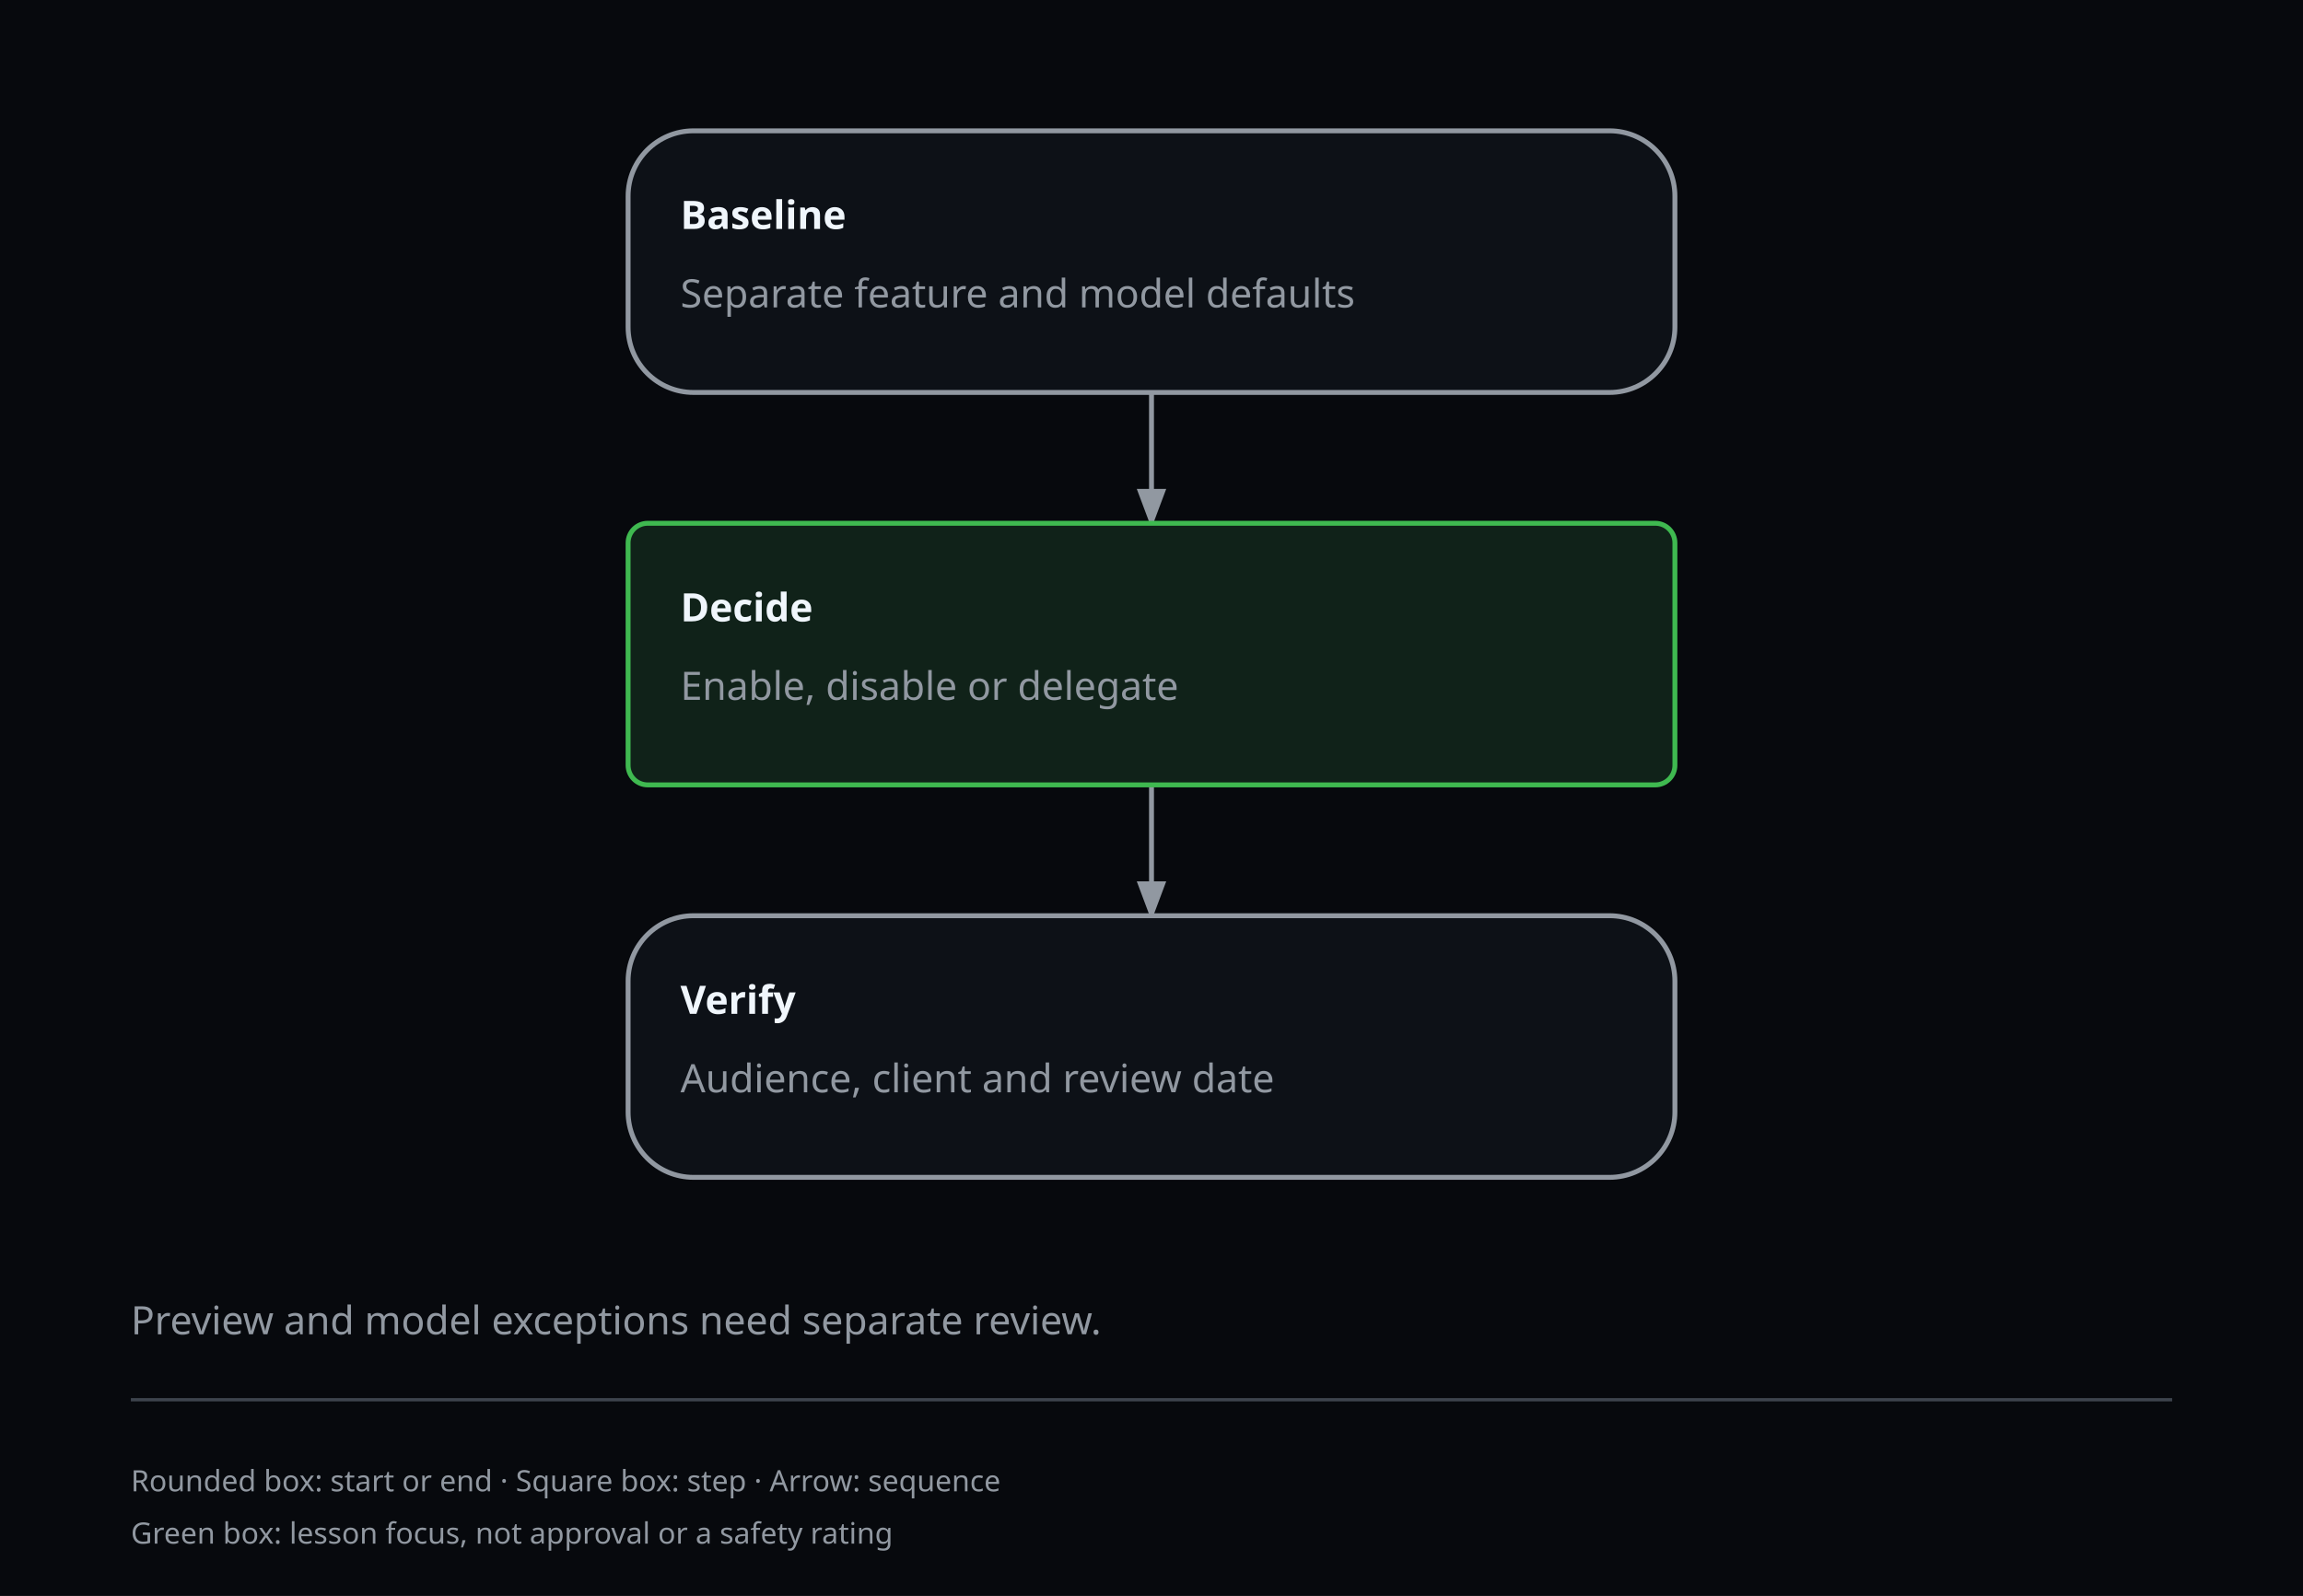
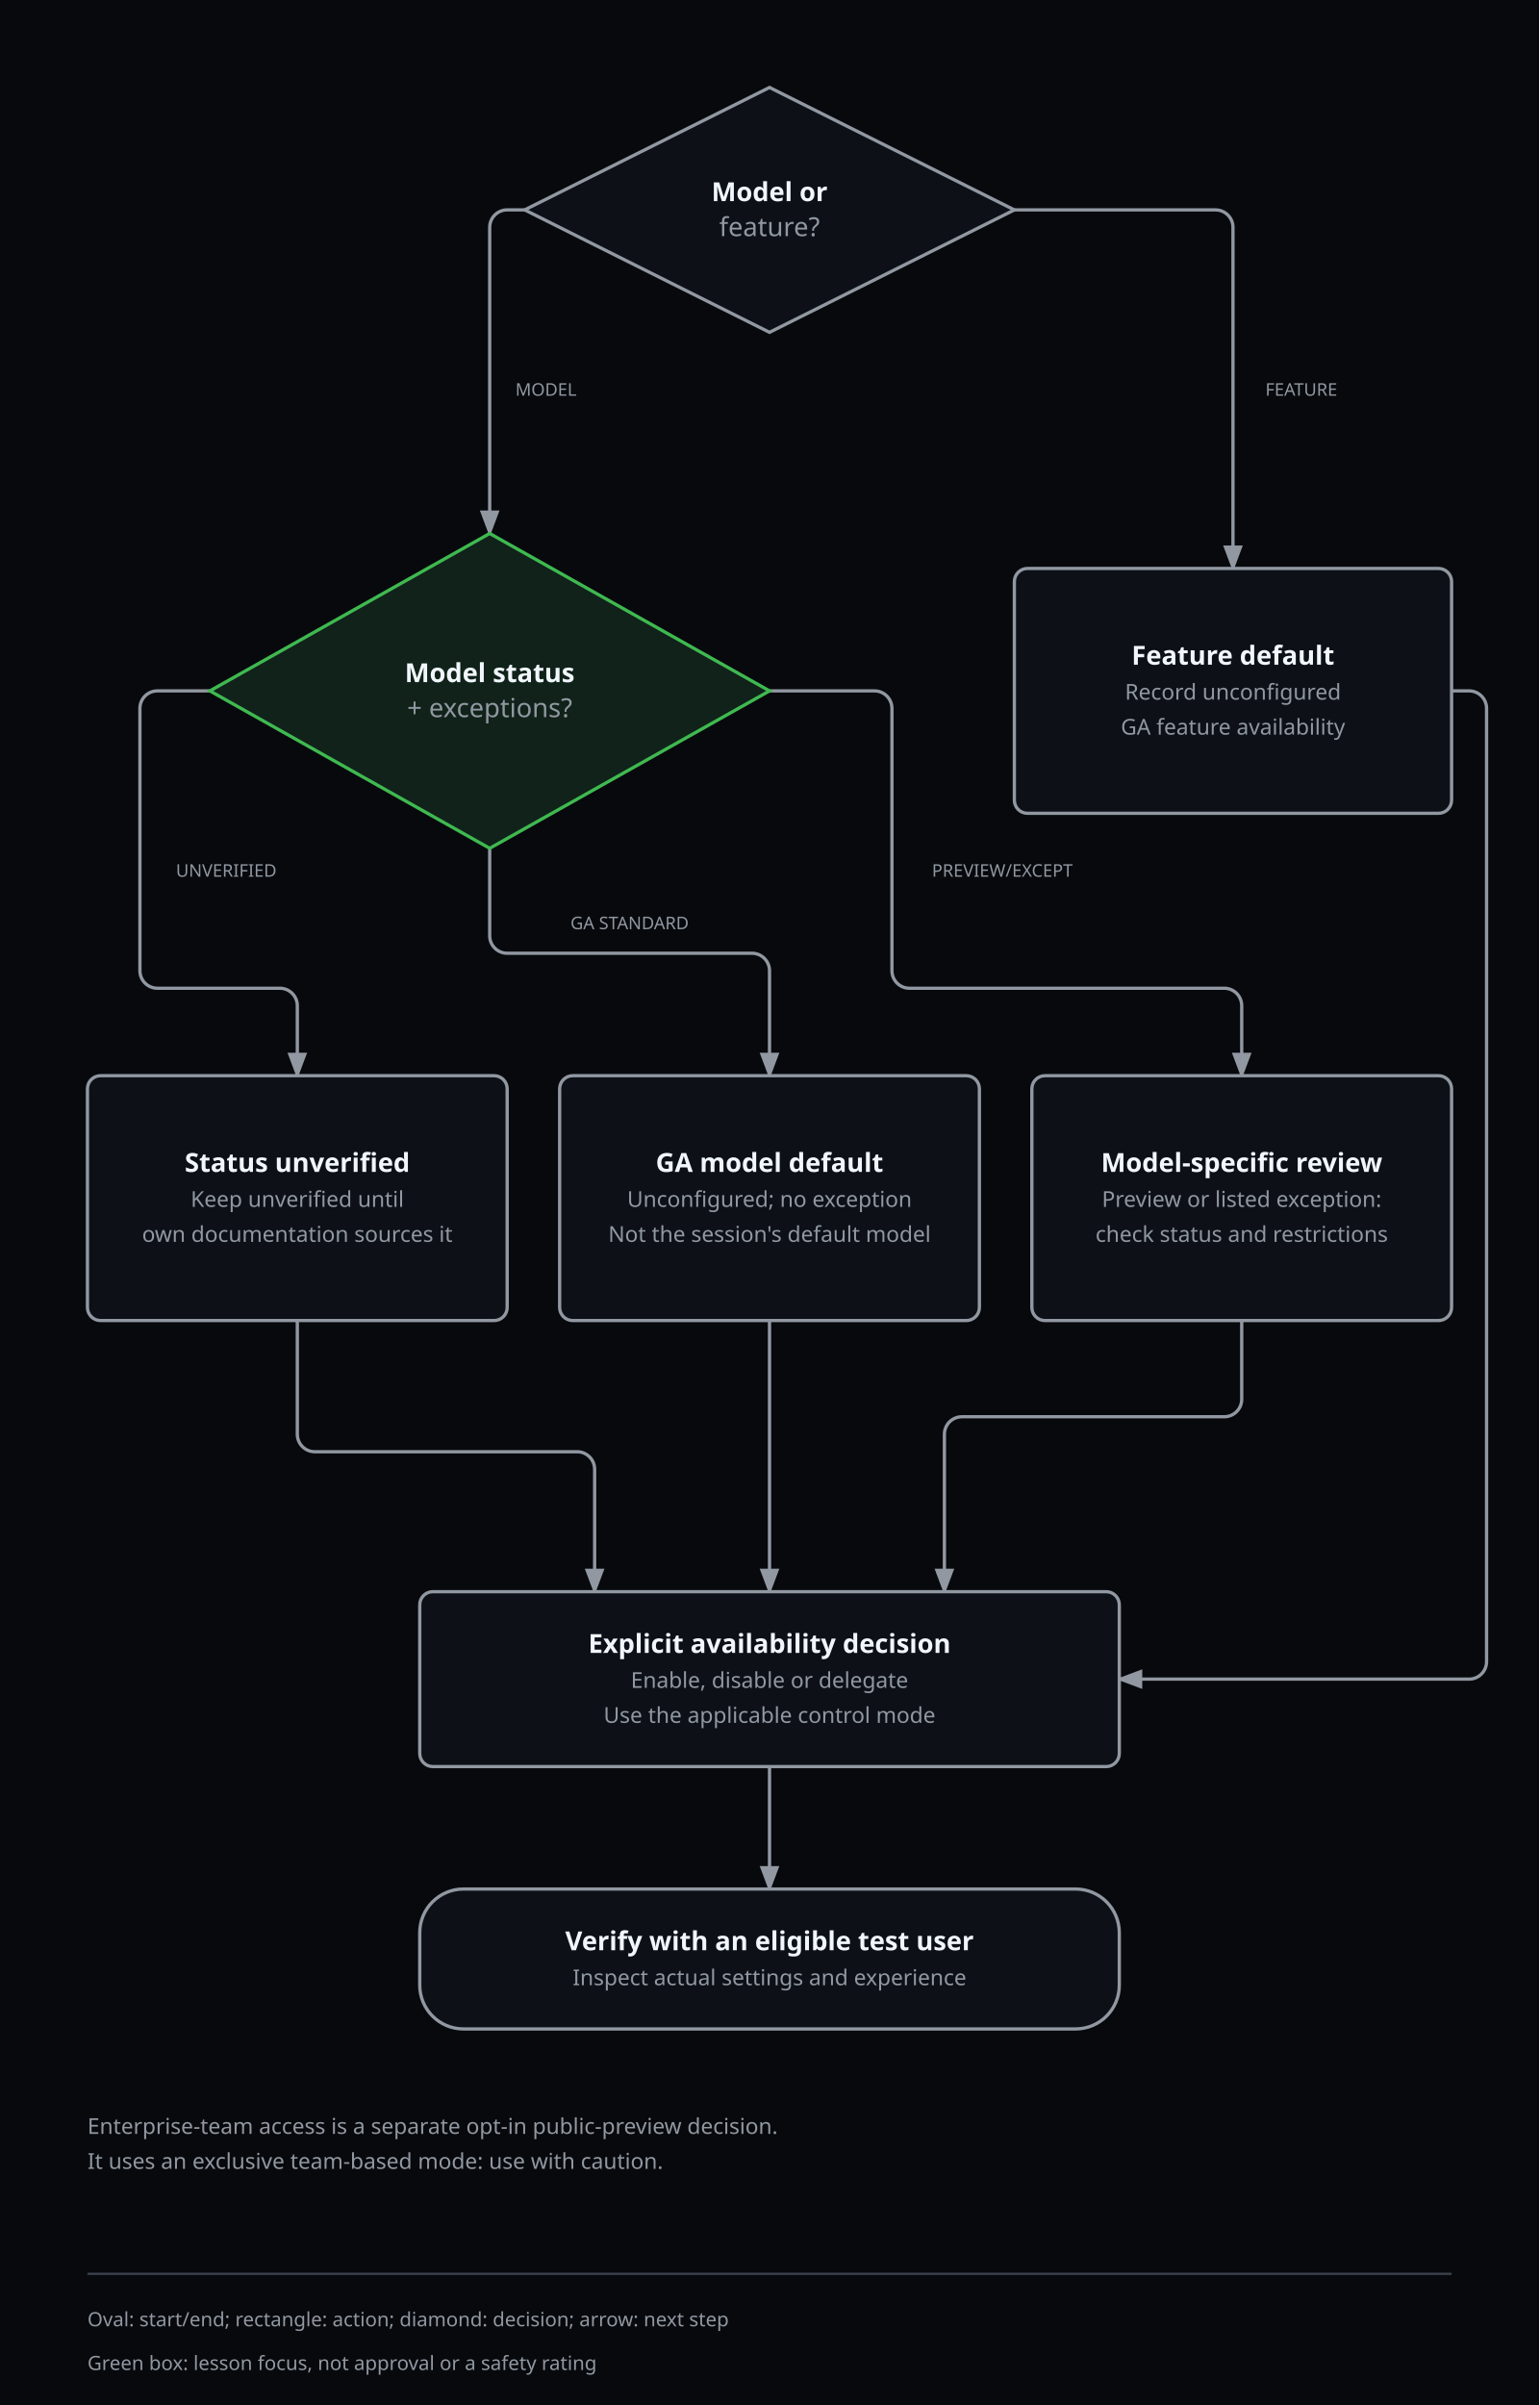
- <svg xmlns="http://www.w3.org/2000/svg" viewBox="0 0 704 488" role="img" aria-labelledby="model-feature-baseline-dark-title model-feature-baseline-dark-desc" id="model-feature-baseline-dark-root">
+ <svg xmlns="http://www.w3.org/2000/svg" viewBox="0 0 704 1100" role="img" aria-labelledby="model-feature-baseline-dark-title model-feature-baseline-dark-desc" id="model-feature-baseline-dark-root">
  <defs>
    <style>#model-feature-baseline-dark-root { font-family: -apple-system,BlinkMacSystemFont,"Segoe UI","Noto Sans",Helvetica,Arial,sans-serif; color: #f0f6fc; }
      #model-feature-baseline-dark-root .diagram-container { width: 100%; overflow-x: auto; }
      @media print {
#model-feature-baseline-dark-root .diagram-container { overflow-x: visible; }
}</style>
    <marker id="model-feature-baseline-dark-arrow" markerWidth="8" markerHeight="6" refX="7" refY="3" orient="auto">
      <polygon points="0 0, 8 3, 0 6" fill="#9198a1" />
    </marker>
  </defs>
-   <rect x="0" y="0" width="704" height="488" fill="#07090d" />
-   <line x1="352" y1="120" x2="352" y2="160" stroke="#9198a1" stroke-width="1.5" marker-end="url(#model-feature-baseline-dark-arrow)" />
-   <line x1="352" y1="240" x2="352" y2="280" stroke="#9198a1" stroke-width="1.5" marker-end="url(#model-feature-baseline-dark-arrow)" />
-   <g>
-     <rect x="192" y="40" width="320" height="80" rx="20" fill="#0d1117" stroke="#9198a1" stroke-width="1.5" />
-     <text x="208" y="70" fill="#f0f6fc" font-family="-apple-system,BlinkMacSystemFont,&quot;Segoe UI&quot;,&quot;Noto Sans&quot;,Helvetica,Arial,sans-serif" font-size="12" font-weight="600">Baseline</text>
-     <text x="208" y="94" fill="#9198a1" font-family="-apple-system,BlinkMacSystemFont,&quot;Segoe UI&quot;,&quot;Noto Sans&quot;,Helvetica,Arial,sans-serif" font-size="12">Separate feature and model defaults</text>
-   </g>
-   <g>
-     <rect x="192" y="160" width="320" height="80" rx="6" fill="#102219" stroke="#3fb950" stroke-width="1.5" />
-     <text x="208" y="190" fill="#f0f6fc" font-family="-apple-system,BlinkMacSystemFont,&quot;Segoe UI&quot;,&quot;Noto Sans&quot;,Helvetica,Arial,sans-serif" font-size="12" font-weight="600">Decide</text>
-     <text x="208" y="214" fill="#9198a1" font-family="-apple-system,BlinkMacSystemFont,&quot;Segoe UI&quot;,&quot;Noto Sans&quot;,Helvetica,Arial,sans-serif" font-size="12">Enable, disable or delegate</text>
-   </g>
-   <g>
-     <rect x="192" y="280" width="320" height="80" rx="20" fill="#0d1117" stroke="#9198a1" stroke-width="1.5" />
-     <text x="208" y="310" fill="#f0f6fc" font-family="-apple-system,BlinkMacSystemFont,&quot;Segoe UI&quot;,&quot;Noto Sans&quot;,Helvetica,Arial,sans-serif" font-size="12" font-weight="600">Verify</text>
-     <text x="208" y="334" fill="#9198a1" font-family="-apple-system,BlinkMacSystemFont,&quot;Segoe UI&quot;,&quot;Noto Sans&quot;,Helvetica,Arial,sans-serif" font-size="12">Audience, client and review date</text>
-   </g>
-   <text x="40" y="408" fill="#9198a1" font-family="-apple-system,BlinkMacSystemFont,&quot;Segoe UI&quot;,&quot;Noto Sans&quot;,Helvetica,Arial,sans-serif" font-size="12">Preview and model exceptions need separate review.</text>
-   <line x1="40" y1="428" x2="664" y2="428" stroke="#3d444d" stroke-width="1" />
-   <text x="40" y="456" fill="#9198a1" font-family="-apple-system,BlinkMacSystemFont,&quot;Segoe UI&quot;,&quot;Noto Sans&quot;,Helvetica,Arial,sans-serif" font-size="9">Rounded box: start or end    ·    Square box: step    ·    Arrow: sequence</text>
-   <text x="40" y="472" fill="#9198a1" font-family="-apple-system,BlinkMacSystemFont,&quot;Segoe UI&quot;,&quot;Noto Sans&quot;,Helvetica,Arial,sans-serif" font-size="9">Green box: lesson focus, not approval or a safety rating</text>
+   <rect x="0" y="0" width="704" height="1100" fill="#07090d" />
+   <path d="M 240 96 L 232 96 A 8 8 0 0 0 224 104 L 224 244" fill="none" stroke="#9198a1" stroke-width="1.5" marker-end="url(#model-feature-baseline-dark-arrow)" />
+   <rect x="232" y="172" width="35.5" height="12" rx="2" fill="#07090d" />
+   <text x="249.75" y="181" text-anchor="middle" fill="#9198a1" font-family="-apple-system,BlinkMacSystemFont,&quot;Segoe UI&quot;,&quot;Noto Sans&quot;,Helvetica,Arial,sans-serif" font-size="8" font-weight="400">MODEL</text>
+   <path d="M 464 96 L 556 96 A 8 8 0 0 1 564 104 L 564 260" fill="none" stroke="#9198a1" stroke-width="1.5" marker-end="url(#model-feature-baseline-dark-arrow)" />
+   <rect x="572" y="172" width="46.5" height="12" rx="2" fill="#07090d" />
+   <text x="595.25" y="181" text-anchor="middle" fill="#9198a1" font-family="-apple-system,BlinkMacSystemFont,&quot;Segoe UI&quot;,&quot;Noto Sans&quot;,Helvetica,Arial,sans-serif" font-size="8" font-weight="400">FEATURE</text>
+   <path d="M 96 316 L 72 316 A 8 8 0 0 0 64 324 L 64 444 A 8 8 0 0 0 72 452 L 128 452 A 8 8 0 0 1 136 460 L 136 492" fill="none" stroke="#9198a1" stroke-width="1.5" marker-end="url(#model-feature-baseline-dark-arrow)" />
+   <rect x="72" y="392" width="63" height="12" rx="2" fill="#07090d" />
+   <text x="103.5" y="401" text-anchor="middle" fill="#9198a1" font-family="-apple-system,BlinkMacSystemFont,&quot;Segoe UI&quot;,&quot;Noto Sans&quot;,Helvetica,Arial,sans-serif" font-size="8" font-weight="400">UNVERIFIED</text>
+   <path d="M 224 388 L 224 428 A 8 8 0 0 0 232 436 L 344 436 A 8 8 0 0 1 352 444 L 352 492" fill="none" stroke="#9198a1" stroke-width="1.5" marker-end="url(#model-feature-baseline-dark-arrow)" />
+   <rect x="253.75" y="416" width="68.5" height="12" rx="2" fill="#07090d" />
+   <text x="288" y="425" text-anchor="middle" fill="#9198a1" font-family="-apple-system,BlinkMacSystemFont,&quot;Segoe UI&quot;,&quot;Noto Sans&quot;,Helvetica,Arial,sans-serif" font-size="8" font-weight="400">GA STANDARD</text>
+   <path d="M 352 316 L 400 316 A 8 8 0 0 1 408 324 L 408 444 A 8 8 0 0 0 416 452 L 560 452 A 8 8 0 0 1 568 460 L 568 492" fill="none" stroke="#9198a1" stroke-width="1.5" marker-end="url(#model-feature-baseline-dark-arrow)" />
+   <rect x="416" y="392" width="85" height="12" rx="2" fill="#07090d" />
+   <text x="458.5" y="401" text-anchor="middle" fill="#9198a1" font-family="-apple-system,BlinkMacSystemFont,&quot;Segoe UI&quot;,&quot;Noto Sans&quot;,Helvetica,Arial,sans-serif" font-size="8" font-weight="400">PREVIEW/EXCEPT</text>
+   <path d="M 136 604 L 136 656 A 8 8 0 0 0 144 664 L 264 664 A 8 8 0 0 1 272 672 L 272 728" fill="none" stroke="#9198a1" stroke-width="1.5" marker-end="url(#model-feature-baseline-dark-arrow)" />
+   <path d="M 352 604 L 352 728" fill="none" stroke="#9198a1" stroke-width="1.5" marker-end="url(#model-feature-baseline-dark-arrow)" />
+   <path d="M 568 604 L 568 640 A 8 8 0 0 1 560 648 L 440 648 A 8 8 0 0 0 432 656 L 432 728" fill="none" stroke="#9198a1" stroke-width="1.5" marker-end="url(#model-feature-baseline-dark-arrow)" />
+   <path d="M 664 316 L 672 316 A 8 8 0 0 1 680 324 L 680 760 A 8 8 0 0 1 672 768 L 512 768" fill="none" stroke="#9198a1" stroke-width="1.5" marker-end="url(#model-feature-baseline-dark-arrow)" />
+   <path d="M 352 808 L 352 864" fill="none" stroke="#9198a1" stroke-width="1.5" marker-end="url(#model-feature-baseline-dark-arrow)" />
+   <polygon points="352,40 464,96 352,152 240,96" fill="#0d1117" stroke="#9198a1" stroke-width="1.5" />
+   <text x="352.0" y="92.0" text-anchor="middle" fill="#f0f6fc" font-family="-apple-system,BlinkMacSystemFont,&quot;Segoe UI&quot;,&quot;Noto Sans&quot;,Helvetica,Arial,sans-serif" font-size="12" font-weight="600">Model or</text>
+   <text x="352.0" y="108.0" text-anchor="middle" fill="#9198a1" font-family="-apple-system,BlinkMacSystemFont,&quot;Segoe UI&quot;,&quot;Noto Sans&quot;,Helvetica,Arial,sans-serif" font-size="12" font-weight="400">feature?</text>
+   <polygon points="224,244 352,316 224,388 96,316" fill="#102219" stroke="#3fb950" stroke-width="1.5" />
+   <text x="224.0" y="312.0" text-anchor="middle" fill="#f0f6fc" font-family="-apple-system,BlinkMacSystemFont,&quot;Segoe UI&quot;,&quot;Noto Sans&quot;,Helvetica,Arial,sans-serif" font-size="12" font-weight="600">Model status</text>
+   <text x="224.0" y="328.0" text-anchor="middle" fill="#9198a1" font-family="-apple-system,BlinkMacSystemFont,&quot;Segoe UI&quot;,&quot;Noto Sans&quot;,Helvetica,Arial,sans-serif" font-size="12" font-weight="400">+ exceptions?</text>
+   <rect x="464" y="260" width="200" height="112" rx="6" fill="#0d1117" stroke="#9198a1" stroke-width="1.5" />
+   <text x="564.0" y="304.0" text-anchor="middle" fill="#f0f6fc" font-family="-apple-system,BlinkMacSystemFont,&quot;Segoe UI&quot;,&quot;Noto Sans&quot;,Helvetica,Arial,sans-serif" font-size="12" font-weight="600">Feature default</text>
+   <text x="564.0" y="320.0" text-anchor="middle" fill="#9198a1" font-family="-apple-system,BlinkMacSystemFont,&quot;Segoe UI&quot;,&quot;Noto Sans&quot;,Helvetica,Arial,sans-serif" font-size="10" font-weight="400">Record unconfigured</text>
+   <text x="564.0" y="336.0" text-anchor="middle" fill="#9198a1" font-family="-apple-system,BlinkMacSystemFont,&quot;Segoe UI&quot;,&quot;Noto Sans&quot;,Helvetica,Arial,sans-serif" font-size="10" font-weight="400">GA feature availability</text>
+   <rect x="40" y="492" width="192" height="112" rx="6" fill="#0d1117" stroke="#9198a1" stroke-width="1.5" />
+   <text x="136.0" y="536.0" text-anchor="middle" fill="#f0f6fc" font-family="-apple-system,BlinkMacSystemFont,&quot;Segoe UI&quot;,&quot;Noto Sans&quot;,Helvetica,Arial,sans-serif" font-size="12" font-weight="600">Status unverified</text>
+   <text x="136.0" y="552.0" text-anchor="middle" fill="#9198a1" font-family="-apple-system,BlinkMacSystemFont,&quot;Segoe UI&quot;,&quot;Noto Sans&quot;,Helvetica,Arial,sans-serif" font-size="10" font-weight="400">Keep unverified until</text>
+   <text x="136.0" y="568.0" text-anchor="middle" fill="#9198a1" font-family="-apple-system,BlinkMacSystemFont,&quot;Segoe UI&quot;,&quot;Noto Sans&quot;,Helvetica,Arial,sans-serif" font-size="10" font-weight="400">own documentation sources it</text>
+   <rect x="256" y="492" width="192" height="112" rx="6" fill="#0d1117" stroke="#9198a1" stroke-width="1.5" />
+   <text x="352.0" y="536.0" text-anchor="middle" fill="#f0f6fc" font-family="-apple-system,BlinkMacSystemFont,&quot;Segoe UI&quot;,&quot;Noto Sans&quot;,Helvetica,Arial,sans-serif" font-size="12" font-weight="600">GA model default</text>
+   <text x="352.0" y="552.0" text-anchor="middle" fill="#9198a1" font-family="-apple-system,BlinkMacSystemFont,&quot;Segoe UI&quot;,&quot;Noto Sans&quot;,Helvetica,Arial,sans-serif" font-size="10" font-weight="400">Unconfigured; no exception</text>
+   <text x="352.0" y="568.0" text-anchor="middle" fill="#9198a1" font-family="-apple-system,BlinkMacSystemFont,&quot;Segoe UI&quot;,&quot;Noto Sans&quot;,Helvetica,Arial,sans-serif" font-size="10" font-weight="400">Not the session's default model</text>
+   <rect x="472" y="492" width="192" height="112" rx="6" fill="#0d1117" stroke="#9198a1" stroke-width="1.5" />
+   <text x="568.0" y="536.0" text-anchor="middle" fill="#f0f6fc" font-family="-apple-system,BlinkMacSystemFont,&quot;Segoe UI&quot;,&quot;Noto Sans&quot;,Helvetica,Arial,sans-serif" font-size="12" font-weight="600">Model-specific review</text>
+   <text x="568.0" y="552.0" text-anchor="middle" fill="#9198a1" font-family="-apple-system,BlinkMacSystemFont,&quot;Segoe UI&quot;,&quot;Noto Sans&quot;,Helvetica,Arial,sans-serif" font-size="10" font-weight="400">Preview or listed exception:</text>
+   <text x="568.0" y="568.0" text-anchor="middle" fill="#9198a1" font-family="-apple-system,BlinkMacSystemFont,&quot;Segoe UI&quot;,&quot;Noto Sans&quot;,Helvetica,Arial,sans-serif" font-size="10" font-weight="400">check status and restrictions</text>
+   <rect x="192" y="728" width="320" height="80" rx="6" fill="#0d1117" stroke="#9198a1" stroke-width="1.5" />
+   <text x="352.0" y="756.0" text-anchor="middle" fill="#f0f6fc" font-family="-apple-system,BlinkMacSystemFont,&quot;Segoe UI&quot;,&quot;Noto Sans&quot;,Helvetica,Arial,sans-serif" font-size="12" font-weight="600">Explicit availability decision</text>
+   <text x="352.0" y="772.0" text-anchor="middle" fill="#9198a1" font-family="-apple-system,BlinkMacSystemFont,&quot;Segoe UI&quot;,&quot;Noto Sans&quot;,Helvetica,Arial,sans-serif" font-size="10" font-weight="400">Enable, disable or delegate</text>
+   <text x="352.0" y="788.0" text-anchor="middle" fill="#9198a1" font-family="-apple-system,BlinkMacSystemFont,&quot;Segoe UI&quot;,&quot;Noto Sans&quot;,Helvetica,Arial,sans-serif" font-size="10" font-weight="400">Use the applicable control mode</text>
+   <rect x="192" y="864" width="320" height="64" rx="20" fill="#0d1117" stroke="#9198a1" stroke-width="1.5" />
+   <text x="352.0" y="892.0" text-anchor="middle" fill="#f0f6fc" font-family="-apple-system,BlinkMacSystemFont,&quot;Segoe UI&quot;,&quot;Noto Sans&quot;,Helvetica,Arial,sans-serif" font-size="12" font-weight="600">Verify with an eligible test user</text>
+   <text x="352.0" y="908.0" text-anchor="middle" fill="#9198a1" font-family="-apple-system,BlinkMacSystemFont,&quot;Segoe UI&quot;,&quot;Noto Sans&quot;,Helvetica,Arial,sans-serif" font-size="10" font-weight="400">Inspect actual settings and experience</text>
+   <text x="40" y="976" text-anchor="start" fill="#9198a1" font-family="-apple-system,BlinkMacSystemFont,&quot;Segoe UI&quot;,&quot;Noto Sans&quot;,Helvetica,Arial,sans-serif" font-size="10" font-weight="400">Enterprise-team access is a separate opt-in public-preview decision.</text>
+   <text x="40" y="992" text-anchor="start" fill="#9198a1" font-family="-apple-system,BlinkMacSystemFont,&quot;Segoe UI&quot;,&quot;Noto Sans&quot;,Helvetica,Arial,sans-serif" font-size="10" font-weight="400">It uses an exclusive team-based mode: use with caution.</text>
+   <line x1="40" y1="1040" x2="664" y2="1040" stroke="#3d444d" />
+   <text x="40" y="1064" text-anchor="start" fill="#9198a1" font-family="-apple-system,BlinkMacSystemFont,&quot;Segoe UI&quot;,&quot;Noto Sans&quot;,Helvetica,Arial,sans-serif" font-size="9" font-weight="400">Oval: start/end; rectangle: action; diamond: decision; arrow: next step</text>
+   <text x="40" y="1084" text-anchor="start" fill="#9198a1" font-family="-apple-system,BlinkMacSystemFont,&quot;Segoe UI&quot;,&quot;Noto Sans&quot;,Helvetica,Arial,sans-serif" font-size="9" font-weight="400">Green box: lesson focus, not approval or a safety rating</text>
</svg>
